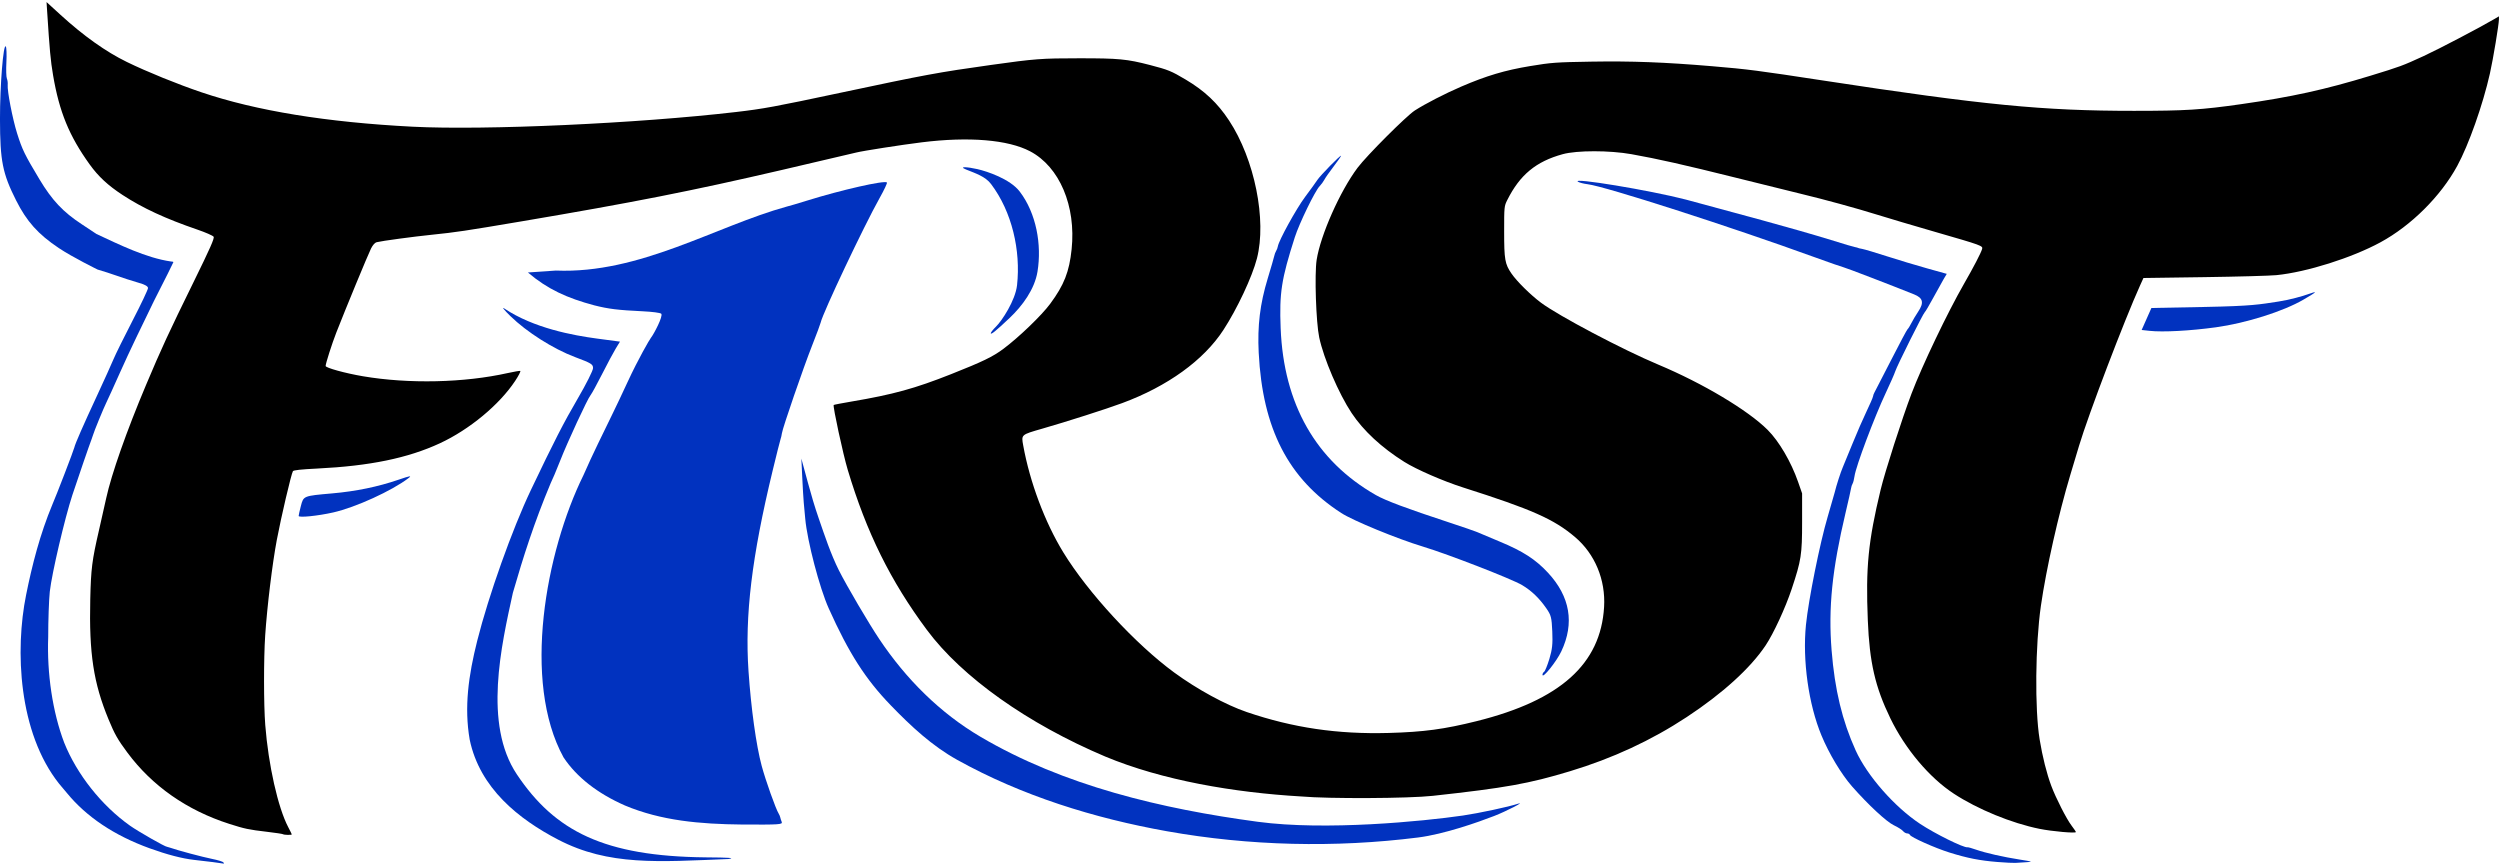
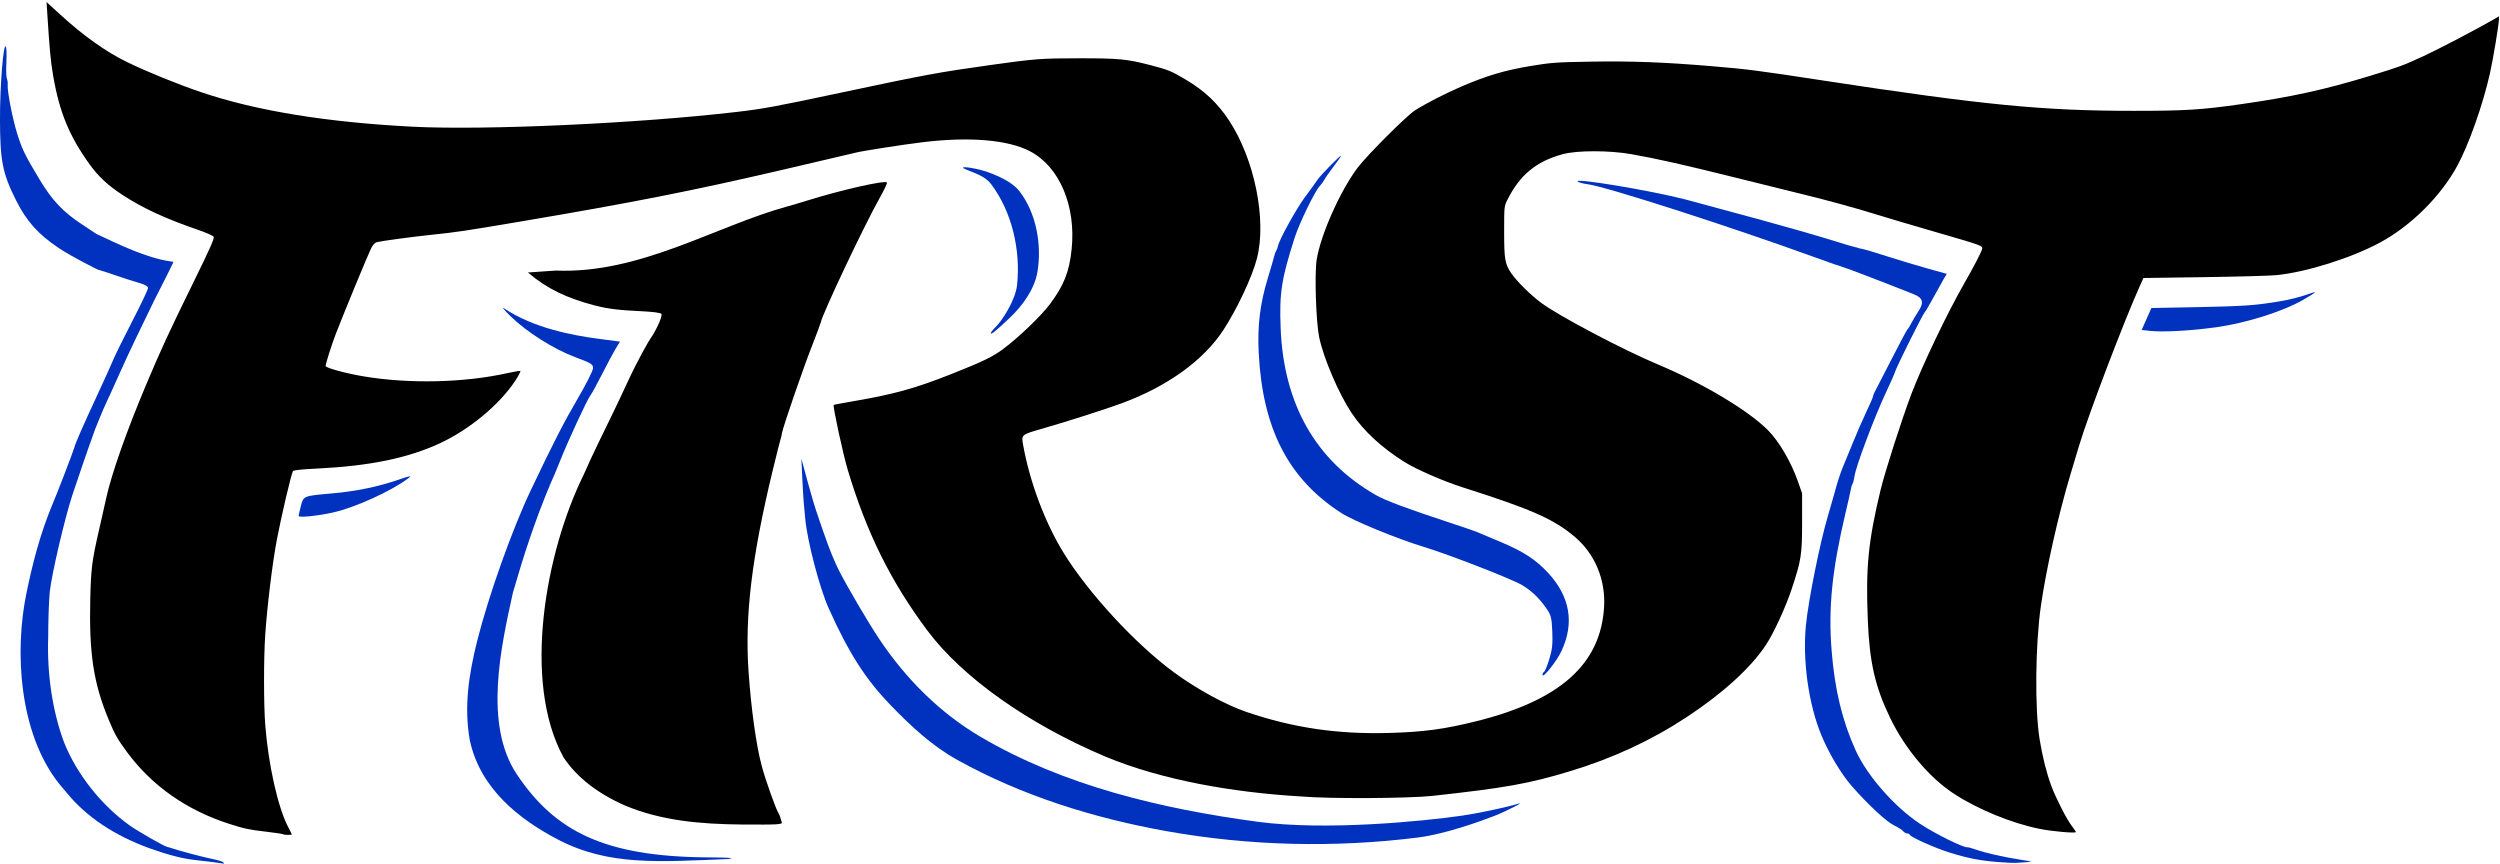
<svg xmlns="http://www.w3.org/2000/svg" width="390.878mm" height="135.033mm" viewBox="0 0 390.878 135.033" version="1.1" id="svg8">
  <defs id="defs2" />
  <g id="layer1" transform="translate(-0.3915789,-0.7385747)">
    <g id="g42">
      <path style="fill:#0132bf;fill-opacity:1;stroke-width:0.265" d="m 336.484,52.467 -1.243,-0.135 c 1.526,-3.44 0,0 1.526,-3.44 l 8.285,-0.16 c 7.531,-0.145 8.586,-0.39 11.592,-0.848 1.837,-0.28 3.828,-0.872 4.465,-1.097 1.752,-0.619 1.671,-0.506 -0.573,0.802 -3.145,1.833 -8.978,3.675 -13.682,4.322 -4.038,0.555 -8.286,0.783 -10.371,0.556 z" id="path29" />
      <path style="fill:#0132bf;fill-opacity:1;stroke-width:0.265" d="m 155.303,52.828 c 0.004,-0.127 0.372,-0.588 0.818,-1.025 0.9,-0.88 3.025,-4.074 3.288,-6.482 0.591,-5.409 -0.783,-11.47 -4.066,-15.809 -0.904,-1.195 -2.426,-1.668 -3.884,-2.26 -1.333,-0.541 0.246,-0.414 1.75,-0.071 1.505,0.343 5.115,1.531 6.629,3.523 2.583,3.397 3.455,8.289 2.768,12.501 -0.454,2.78 -2.382,5.379 -4.354,7.243 -2.201,2.08 -2.96,2.692 -2.95,2.381 z" id="path27" />
      <path style="fill:#0132bf;fill-opacity:1;stroke-width:0.265" d="m 47.086,81.407 c 0.003,-0.129 0.159,-0.83 0.348,-1.558 0.41,-1.582 0.393,-1.575 4.873,-1.966 3.717,-0.324 7.153,-1.031 10.384,-2.137 1.825,-0.625 2.124,-0.675 1.587,-0.265 -2.62,2 -8.282,4.584 -11.782,5.378 -2.393,0.543 -5.417,0.848 -5.41,0.547 z" id="path25" />
      <path style="fill:#0132bf;fill-opacity:1;stroke-width:0.265" d="m 241.561,106.257 c -0.006,-0.173 0.107,-0.388 0.25,-0.476 0.144,-0.089 0.515,-0.996 0.825,-2.017 0.451,-1.484 0.542,-2.343 0.457,-4.288 -0.096,-2.204 -0.184,-2.545 -0.93,-3.621 -1.104,-1.593 -2.31,-2.75 -3.788,-3.634 -1.599,-0.957 -11.585,-4.836 -15.478,-6.012 -4.037,-1.22 -10.94,-4.058 -12.806,-5.265 -8.272,-5.351 -12.298,-13.169 -12.899,-25.05 -0.214,-4.227 0.201,-7.637 1.414,-11.63 0.508,-1.673 0.966,-3.252 1.017,-3.507 0.051,-0.255 0.185,-0.612 0.299,-0.794 0.113,-0.181 0.231,-0.496 0.262,-0.7 0.138,-0.912 2.891,-5.912 4.264,-7.744 0.833,-1.112 1.694,-2.301 1.912,-2.642 0.44,-0.689 3.704,-4.015 3.704,-3.775 0,0.083 -0.518,0.827 -1.15,1.653 -0.633,0.826 -1.287,1.76 -1.453,2.076 -0.167,0.316 -0.497,0.768 -0.733,1.004 -0.71,0.71 -3.189,5.807 -3.894,8.007 -2.093,6.532 -2.428,8.683 -2.211,14.203 0.467,11.888 5.507,20.732 14.869,26.088 1.516,0.868 4.851,2.116 11.374,4.259 2.183,0.717 4.207,1.413 4.498,1.547 0.291,0.134 1.877,0.801 3.525,1.484 3.61,1.495 5.608,2.786 7.541,4.874 3.457,3.734 4.157,7.874 2.076,12.282 -0.746,1.581 -2.923,4.301 -2.944,3.68 z" id="path23" />
-       <path style="fill:#0132bf;fill-opacity:1;stroke-width:0.265" d="m 98.088,126.671 c -4.286,-1.885 -7.544,-4.437 -9.585,-7.511 -3.26,-5.936 -3.96,-13.968 -3.107,-22.016 0.854,-8.048 3.263,-16.113 6.222,-22.116 1.429,-3.284 3.112,-6.622 4.484,-9.467 0.505,-1.019 1.595,-3.321 2.424,-5.117 1.655,-3.586 3.42,-6.612 3.626,-6.873 0.498,-0.63 1.943,-3.405 1.631,-3.776 -0.129,-0.154 -1.431,-0.315 -2.865,-0.384 -3.929,-0.189 -5.354,-0.363 -7.599,-0.93 -4.244,-1.13 -7.317,-2.522 -10.389,-5.14 l 4.366,-0.3 c 13.161,0.545 24.947,-6.928 36.143,-10.012 0.276,-0.058 1.692,-0.476 3.148,-0.93 5.343,-1.666 12.109,-3.2 12.479,-2.83 0.078,0.078 -0.447,1.191 -1.168,2.474 -2.436,4.34 -8.875,17.949 -9.192,19.428 -0.05,0.234 -0.65,1.842 -1.333,3.572 -1.378,3.491 -4.618,12.902 -4.727,13.729 -0.038,0.291 -0.134,0.708 -0.213,0.926 -0.079,0.218 -0.633,2.421 -1.231,4.895 -3.271,13.519 -4.374,22.676 -3.78,31.384 0.397,5.816 1.201,11.601 2.055,14.786 0.616,2.296 2.202,6.752 2.668,7.498 0.106,0.169 0.214,0.427 0.24,0.572 0.026,0.146 0.129,0.466 0.228,0.711 0.166,0.413 -0.309,0.444 -6.195,0.411 -6.568,-0.067 -12.63,-0.589 -18.333,-2.984 z" id="path21" />
      <path style="fill:#0132bf;fill-opacity:1;stroke-width:0.265" d="m 182.859,130.707 c -11.375,-2.029 -22.719,-5.551 -32.815,-11.169 -3.916,-2.18 -7.181,-5.211 -10.391,-8.534 -3.95,-4.088 -6.551,-8.153 -9.691,-15.147 -1.434,-3.193 -3.348,-10.501 -3.669,-14.003 -0.074,-0.812 -0.18,-1.952 -0.234,-2.534 -0.054,-0.582 -0.16,-2.368 -0.236,-3.969 l -0.137,-2.91 1.005,3.704 c 0.553,2.037 1.064,3.771 1.702,5.622 0.946,2.745 1.906,5.631 3.149,8.122 1.264,2.506 4.637,8.248 6.335,10.784 4.189,6.258 9.493,11.535 15.799,15.252 13.03,7.681 28.391,11.287 43.382,13.301 10.595,1.423 25.814,-0.072 32.057,-0.977 2.477,-0.359 7.174,-1.365 8.599,-1.84 1.326,-0.443 -1.817,1.176 -3.704,1.908 -2.492,0.967 -7.814,2.851 -11.906,3.366 -12.983,1.636 -26.362,1.32 -39.245,-0.977 z" id="path17" />
      <path style="fill:#0132bf;fill-opacity:1;stroke-width:0.265" d="m 87.657,132.018 c -6.172,-3.213 -12.249,-8.04 -13.829,-15.639 -0.878,-5.09 -0.189,-10.021 1.177,-15.451 1.782,-7.082 5.472,-17.444 8.403,-23.599 3.565,-7.485 5.146,-10.57 7.314,-14.275 1.321,-2.258 2.395,-4.395 2.393,-4.763 -0.003,-0.605 -0.269,-0.767 -2.825,-1.726 -3.382,-1.269 -7.534,-3.901 -10.095,-6.402 -0.968,-0.945 -1.403,-1.485 -0.966,-1.199 4.607,3.09 10.779,4.211 14.471,4.706 l 3.623,0.483 -0.654,1.074 c -0.36,0.591 -1.318,2.384 -2.13,3.984 -0.812,1.601 -1.627,3.089 -1.81,3.307 -0.477,0.566 -3.617,7.343 -4.781,10.319 -0.541,1.382 -1.207,2.958 -1.48,3.501 -2.565,6.126 -4.273,11.493 -5.885,17.078 -1.81,8.258 -4.641,20.521 0.618,28.392 5.969,8.933 13.698,12.814 29.504,12.979 3.804,0.028 4.681,0.092 3.582,0.259 -10.92,0.437 -18.705,1.097 -26.628,-3.028 z" id="path15" />
      <path style="fill:#0132bf;fill-opacity:1;stroke-width:0.265" d="m 312.681,135.511 c -2.768,-0.223 -4.692,-0.603 -7.499,-1.482 -2.279,-0.714 -6.03,-2.389 -6.174,-2.758 -0.049,-0.124 -0.242,-0.226 -0.431,-0.226 -0.188,0 -0.482,-0.168 -0.653,-0.374 -0.171,-0.206 -0.81,-0.61 -1.421,-0.898 -1.149,-0.542 -4.001,-3.191 -6.535,-6.07 -1.67,-1.898 -3.586,-5.087 -4.783,-7.963 -2.02,-4.852 -2.991,-11.765 -2.43,-17.306 0.397,-3.927 2.178,-12.785 3.395,-16.894 0.535,-1.804 1.029,-3.519 1.097,-3.81 0.246,-1.041 0.939,-3.189 1.28,-3.969 0.191,-0.437 0.88,-2.111 1.53,-3.72 0.651,-1.61 1.621,-3.837 2.156,-4.95 0.535,-1.113 0.997,-2.177 1.025,-2.365 0.029,-0.188 0.125,-0.461 0.215,-0.606 0.09,-0.146 1.252,-2.404 2.583,-5.018 1.331,-2.614 2.505,-4.817 2.608,-4.895 0.103,-0.078 0.366,-0.498 0.584,-0.935 0.218,-0.437 0.705,-1.255 1.081,-1.819 0.931,-1.394 0.755,-2.124 -0.646,-2.687 -3.663,-1.471 -10.651,-4.155 -11.001,-4.226 -0.228,-0.046 -2.26,-0.754 -4.516,-1.573 -13.233,-4.805 -32.79,-11.094 -35.519,-11.423 -0.604,-0.073 -1.283,-0.247 -1.509,-0.388 -1.155,-0.719 11.243,1.331 16.877,2.791 7.9,2.148 16.169,4.31 23.194,6.471 1.455,0.461 2.884,0.884 3.175,0.94 0.291,0.056 0.529,0.119 0.529,0.141 0,0.022 0.298,0.093 0.661,0.159 0.364,0.066 2.09,0.58 3.836,1.143 1.746,0.563 4.571,1.413 6.278,1.89 l 3.103,0.866 -0.486,0.816 c -0.267,0.449 -1,1.768 -1.629,2.932 -0.629,1.164 -1.227,2.176 -1.328,2.249 -0.246,0.176 -4.355,8.415 -4.618,9.26 -0.113,0.364 -0.771,1.86 -1.461,3.325 -1.796,3.811 -4.686,11.503 -4.899,13.042 -0.068,0.489 -0.206,1.022 -0.307,1.186 -0.101,0.164 -0.206,0.478 -0.232,0.699 -0.026,0.221 -0.415,1.949 -0.862,3.841 -2.108,8.905 -2.715,14.88 -2.185,21.51 0.492,6.159 1.665,11.034 3.769,15.664 1.795,3.951 6.058,8.81 10.048,11.455 2.362,1.566 6.855,3.788 7.427,3.674 0.1,-0.02 0.695,0.145 1.323,0.367 1.478,0.522 4.26,1.152 6.945,1.572 1.901,0.298 2.004,0.341 0.944,0.398 -0.655,0.035 -1.429,0.083 -1.72,0.106 -0.291,0.023 -1.56,-0.041 -2.82,-0.142 z" id="path13" />
      <path style="fill:#0132bf;fill-opacity:1;stroke-width:0.265" d="m 33.72,135.534 c -0.873,-0.106 -2.216,-0.265 -2.985,-0.351 -1.87,-0.212 -4.212,-0.822 -6.937,-1.808 -5.538,-2.004 -9.897,-4.919 -12.965,-8.672 -0.509,-0.623 -1.051,-1.267 -1.203,-1.43 -6.377,-8.052 -6.905,-20.89 -5.154,-29.534 0.942,-4.687 2.17,-9.479 4.12,-14.155 0.577,-1.304 3.321,-8.433 3.421,-8.891 0.128,-0.585 1.329,-3.325 3.581,-8.175 1.047,-2.256 2.182,-4.764 2.521,-5.575 0.339,-0.811 1.696,-3.56 3.015,-6.108 1.319,-2.549 2.398,-4.824 2.398,-5.055 0,-0.287 -0.484,-0.557 -1.521,-0.846 -0.837,-0.234 -2.593,-0.803 -3.903,-1.266 -1.31,-0.462 -2.408,-0.754 -2.449,-0.782 0,0 -3.916,-1.92 -6.066,-3.358 -3.25,-2.174 -5.019,-4.15 -6.694,-7.478 -2.11,-4.192 -2.497,-6.146 -2.509,-12.658 -0.009,-5.31 0.529,-12.004 0.915,-11.379 0.107,0.173 0.146,1.276 0.086,2.451 -0.06,1.175 -0.026,2.325 0.075,2.556 0.101,0.231 0.159,0.672 0.13,0.98 -0.091,0.95 0.759,5.334 1.473,7.603 0.799,2.535 1.178,3.315 3.489,7.165 1.972,3.286 3.697,5.118 6.618,7.032 1.111,0.728 2.143,1.412 2.293,1.52 3.607,1.686 7.787,3.741 11.629,4.298 0.221,0 0.402,0.05 0.402,0.112 0,0.061 -1.371,2.8 -3.047,6.085 -1.857,3.812 -3.759,7.721 -5.306,11.184 -0.961,2.155 -1.925,4.276 -2.142,4.712 -0.422,0.848 -1.955,4.586 -2.062,5.027 -0.035,0.146 -0.137,0.443 -0.228,0.661 -0.232,0.563 -2.232,6.372 -3,8.713 -1.206,3.679 -3.201,12.199 -3.535,15.099 -0.133,1.156 -0.258,4.698 -0.252,7.144 -0.207,5.636 0.667,11.675 2.5,16.5 1.983,4.957 5.849,9.833 10.288,12.977 1.302,0.922 5.538,3.338 5.795,3.305 0.034,-0.004 0.24,0.056 0.458,0.134 1.139,0.406 5.133,1.474 6.57,1.757 0.905,0.178 1.709,0.427 1.786,0.552 0.078,0.126 0.105,0.211 0.06,0.189 -0.045,-0.022 -0.796,-0.127 -1.669,-0.234 z" id="path42" />
-       <path style="display:inline;fill:#000000;fill-opacity:1;stroke-width:0.714" d="m 168.76,495.777 c -0.209,-0.209 -4.485,-0.86 -9.501,-1.447 -10.802,-1.264 -13.155,-1.759 -22.308,-4.691 -25.03,-8.018 -45.583,-22.408 -60.242,-42.179 -5.706,-7.696 -7.469,-10.803 -11.065,-19.504 -8.924,-21.595 -11.563,-38.926 -10.823,-71.085 0.415,-18.039 1.03,-22.897 5.164,-40.811 1.393,-6.036 3.307,-14.525 4.252,-18.865 3.105,-14.251 11.983,-39.488 23.551,-66.947 9.023,-21.418 13.328,-30.736 28.077,-60.773 9.814,-19.986 12.417,-25.869 11.854,-26.786 -0.397,-0.646 -4.714,-2.542 -9.592,-4.213 C 99.293,132.024 85.774,125.765 73.902,118 65.269,112.354 59.61,107.099 54.467,99.956 42.365,83.148 36.511,68.876 32.839,47.229 31.358,38.497 30.823,32.706 29.294,8.835 l -0.309,-4.822 8.259,7.541 c 13.646,12.461 26.792,21.807 39.158,27.839 11.958,5.833 29.963,13.151 44.171,17.951 32.395,10.945 73.877,17.702 124.758,20.32 42.625,2.193 132.792,-1.902 191.071,-8.678 16.178,-1.881 22.776,-3.097 61.786,-11.39 50.045,-10.638 57.597,-12.033 88.929,-16.428 25.957,-3.641 29.782,-3.929 52.143,-3.936 23.316,-0.007 28.198,0.459 41.786,3.986 10.741,2.788 12.588,3.541 21.075,8.585 11.229,6.675 18.844,13.858 25.664,24.211 15.073,22.88 22.325,58.799 16.457,81.512 -2.813,10.888 -11.653,29.73 -19.841,42.293 -11.644,17.864 -32.93,33.239 -59.783,43.181 -9.561,3.54 -32.517,10.881 -47.356,15.143 -12.426,3.569 -12.292,3.451 -11.141,9.829 3.918,21.708 12.817,45.451 23.694,63.216 14.594,23.837 42.646,54.236 65.517,70.999 13.541,9.925 30.487,19.157 42.935,23.392 27.353,9.305 53.657,13.177 83.851,12.342 20.706,-0.572 32.794,-2.197 52.01,-6.992 49.363,-12.318 73.266,-33.733 75.262,-67.432 0.952,-16.061 -5.386,-31.334 -17.147,-41.321 -12.496,-10.612 -25.47,-16.359 -66.177,-29.319 -11.742,-3.738 -27.589,-10.641 -34.748,-15.136 -13.421,-8.426 -24.173,-18.396 -31.117,-28.854 -7.636,-11.501 -16.471,-32.105 -19.153,-44.667 -1.881,-8.813 -2.83,-37.456 -1.518,-45.837 2.3,-14.698 13.81,-40.601 24.191,-54.444 5.341,-7.123 28.829,-30.626 33.804,-33.827 6.187,-3.981 18.036,-10.078 27.45,-14.125 14.93,-6.419 25.83,-9.667 40.714,-12.131 12.596,-2.086 15.188,-2.274 36.071,-2.622 23.931,-0.399 43.438,0.339 71.429,2.701 21.218,1.79 26.787,2.508 66.071,8.519 94.271,14.424 129.52,17.86 183.214,17.857 30.428,-0.002 39.878,-0.591 63.443,-3.956 29.78,-4.252 49.515,-8.593 76.308,-16.783 17.615,-5.385 18.976,-5.888 31.502,-11.648 8.691,-3.996 33.45,-16.967 41.862,-21.931 l 2.599,-1.534 v 1.678 c 0,3.002 -3.432,23.653 -5.322,32.055 -4.181,18.584 -12.537,42.219 -19.338,54.695 -9.763,17.911 -27.181,35.238 -45.338,45.102 -16.941,9.204 -43.591,17.619 -61.479,19.414 -3.704,0.372 -22.905,0.903 -42.667,1.182 l -35.932,0.506 -1.973,4.362 c -9.354,20.676 -30.615,76.524 -36.06,94.719 -0.999,3.339 -3.314,11.051 -5.145,17.138 -7.017,23.33 -14.289,55.681 -17.421,77.505 -3.312,23.076 -3.671,61.053 -0.747,78.929 1.674,10.231 4.197,20.277 6.906,27.5 2.731,7.281 8.995,19.565 11.954,23.441 1.409,1.846 2.563,3.564 2.563,3.816 0,0.852 -14.001,-0.386 -21.493,-1.9 -16.547,-3.344 -36.559,-11.559 -50.65,-20.792 -14.457,-9.473 -28.702,-26.396 -37.514,-44.565 -8.962,-18.479 -12.292,-32.964 -13.301,-57.857 -1.273,-31.411 0.214,-46.541 7.59,-77.22 2.567,-10.678 12.56,-41.774 18.224,-56.709 6.282,-16.566 21.318,-48.024 31.043,-64.948 5.671,-9.87 9.883,-17.959 10.666,-20.485 0.608,-1.96 0.056,-2.162 -28.136,-10.297 -12.375,-3.571 -27.643,-8.101 -33.928,-10.067 -11.971,-3.745 -31.424,-9.067 -45.357,-12.41 -4.518,-1.084 -21.553,-5.3 -37.857,-9.369 -30.728,-7.669 -46.305,-11.18 -61.931,-13.96 -12.929,-2.3 -32.204,-2.304 -40.569,-0.009 -15.805,4.336 -25.306,12.18 -32.773,27.057 -1.839,3.663 -1.87,3.978 -1.87,18.636 0,16.614 0.452,19.203 4.34,24.867 3.186,4.642 11.275,12.629 17.446,17.227 10.473,7.803 48.313,27.774 69.286,36.568 26.335,11.042 53.017,26.972 64.661,38.604 6.737,6.73 13.856,18.9 17.976,30.729 l 2.363,6.786 v 16.786 c 0,19.428 -0.502,22.67 -6.138,39.643 -3.706,11.16 -10.721,26.347 -15.416,33.373 -9.023,13.503 -25.44,28.417 -46.66,42.386 -20.949,13.791 -43.698,24.345 -68.929,31.979 -24.358,7.37 -38.082,9.831 -81.071,14.542 -14.489,1.588 -61.32,1.807 -77.857,0.365 -39.451,-2.287 -81.945,-9.491 -115.714,-23.577 -45.837,-19.376 -84.61,-46.893 -105.366,-74.779 -21.505,-28.893 -35.707,-57.603 -46.818,-94.646 -2.753,-9.179 -8.924,-37.702 -8.293,-38.333 0.164,-0.164 4.943,-1.086 10.619,-2.048 24.554,-4.161 37.336,-7.678 58.779,-16.175 18.723,-7.419 24.695,-10.312 30.915,-14.976 9.277,-6.956 22.548,-19.735 27.624,-26.599 8.212,-11.105 11.27,-18.887 12.66,-32.219 2.667,-25.589 -7.157,-48.752 -24.555,-57.894 -13.028,-6.846 -36.113,-8.761 -63.965,-5.307 -12.085,1.499 -34.859,5.048 -38.743,6.037 -2.161,0.55 -22.089,5.219 -44.286,10.375 -53.156,12.347 -87.417,19.108 -153.571,30.306 -33.401,5.654 -38.712,6.447 -52.857,7.895 -10.94,1.119 -29.533,3.63 -32.71,4.416 -1.028,0.254 -2.263,1.639 -3.315,3.714 -1.682,3.32 -15.33,36.361 -20.543,49.735 -2.553,6.55 -6.289,18.248 -6.289,19.692 0,1.102 11.643,4.309 22.061,6.078 27.097,4.599 59.825,3.87 85.619,-1.907 3.635,-0.814 6.936,-1.371 7.336,-1.238 0.4,0.133 -0.967,2.798 -3.037,5.922 -9.339,14.091 -27.038,28.748 -44.479,36.835 -18.902,8.764 -41.439,13.408 -72.431,14.924 -9.511,0.465 -14.029,0.952 -14.399,1.551 -0.989,1.6 -7,27.251 -9.524,40.643 -2.648,14.049 -5.724,39.338 -6.863,56.429 -0.915,13.726 -0.896,40.922 0.037,52.893 1.843,23.64 7.514,48.872 13.574,60.392 1.158,2.202 2.106,4.131 2.106,4.288 0,0.429 -4.705,0.342 -5.142,-0.095 z" id="path871" transform="scale(0.2645833)" />
+       <path id="path871" style="display:inline;fill:#000000;fill-opacity:1;stroke-width:0.714" transform="scale(0.2645833)" d="m 168.76,495.777 c -0.209,-0.209 -4.485,-0.86 -9.501,-1.447 -10.802,-1.264 -13.155,-1.759 -22.308,-4.691 -25.03,-8.018 -45.583,-22.408 -60.242,-42.179 -5.706,-7.696 -7.469,-10.803 -11.065,-19.504 -8.924,-21.595 -11.563,-38.926 -10.823,-71.085 0.415,-18.039 1.03,-22.897 5.164,-40.811 1.393,-6.036 3.307,-14.525 4.252,-18.865 3.105,-14.251 11.983,-39.488 23.551,-66.947 9.023,-21.418 13.328,-30.736 28.077,-60.773 9.814,-19.986 12.417,-25.869 11.854,-26.786 -0.397,-0.646 -4.714,-2.542 -9.592,-4.213 C 99.293,132.024 85.774,125.765 73.902,118 65.269,112.354 59.61,107.099 54.467,99.956 42.365,83.148 36.511,68.876 32.839,47.229 31.358,38.497 30.823,32.706 29.294,8.835 l -0.309,-4.822 8.259,7.541 c 13.646,12.461 26.792,21.807 39.158,27.839 11.958,5.833 29.963,13.151 44.171,17.951 32.395,10.945 73.877,17.702 124.758,20.32 42.625,2.193 132.792,-1.902 191.071,-8.678 16.178,-1.881 22.776,-3.097 61.786,-11.39 50.045,-10.638 57.597,-12.033 88.929,-16.428 25.957,-3.641 29.782,-3.929 52.143,-3.936 23.316,-0.007 28.198,0.459 41.786,3.986 10.741,2.788 12.588,3.541 21.075,8.585 11.229,6.675 18.844,13.858 25.664,24.211 15.073,22.88 22.325,58.799 16.457,81.512 -2.813,10.888 -11.653,29.73 -19.841,42.293 -11.644,17.864 -32.93,33.239 -59.783,43.181 -9.561,3.54 -32.517,10.881 -47.356,15.143 -12.426,3.569 -12.292,3.451 -11.141,9.829 3.918,21.708 12.817,45.451 23.694,63.216 14.594,23.837 42.646,54.236 65.517,70.999 13.541,9.925 30.487,19.157 42.935,23.392 27.353,9.305 53.657,13.177 83.851,12.342 20.706,-0.572 32.794,-2.197 52.01,-6.992 49.363,-12.318 73.266,-33.733 75.262,-67.432 0.952,-16.061 -5.386,-31.334 -17.147,-41.321 -12.496,-10.612 -25.47,-16.359 -66.177,-29.319 -11.742,-3.738 -27.589,-10.641 -34.748,-15.136 -13.421,-8.426 -24.173,-18.396 -31.117,-28.854 -7.636,-11.501 -16.471,-32.105 -19.153,-44.667 -1.881,-8.813 -2.83,-37.456 -1.518,-45.837 2.3,-14.698 13.81,-40.601 24.191,-54.444 5.341,-7.123 28.829,-30.626 33.804,-33.827 6.187,-3.981 18.036,-10.078 27.45,-14.125 14.93,-6.419 25.83,-9.667 40.714,-12.131 12.596,-2.086 15.188,-2.274 36.071,-2.622 23.931,-0.399 43.438,0.339 71.429,2.701 21.218,1.79 26.787,2.508 66.071,8.519 94.271,14.424 129.52,17.86 183.214,17.857 30.428,-0.002 39.878,-0.591 63.443,-3.956 29.78,-4.252 49.515,-8.593 76.308,-16.783 17.615,-5.385 18.976,-5.888 31.502,-11.648 8.691,-3.996 33.45,-16.967 41.862,-21.931 l 2.599,-1.534 v 1.678 c 0,3.002 -3.432,23.653 -5.322,32.055 -4.181,18.584 -12.537,42.219 -19.338,54.695 -9.763,17.911 -27.181,35.238 -45.338,45.102 -16.941,9.204 -43.591,17.619 -61.479,19.414 -3.704,0.372 -22.905,0.903 -42.667,1.182 l -35.932,0.506 -1.973,4.362 c -9.354,20.676 -30.615,76.524 -36.06,94.719 -0.999,3.339 -3.314,11.051 -5.145,17.138 -7.017,23.33 -14.289,55.681 -17.421,77.505 -3.312,23.076 -3.671,61.053 -0.747,78.929 1.674,10.231 4.197,20.277 6.906,27.5 2.731,7.281 8.995,19.565 11.954,23.441 1.409,1.846 2.563,3.564 2.563,3.816 0,0.852 -14.001,-0.386 -21.493,-1.9 -16.547,-3.344 -36.559,-11.559 -50.65,-20.792 -14.457,-9.473 -28.702,-26.396 -37.514,-44.565 -8.962,-18.479 -12.292,-32.964 -13.301,-57.857 -1.273,-31.411 0.214,-46.541 7.59,-77.22 2.567,-10.678 12.56,-41.774 18.224,-56.709 6.282,-16.566 21.318,-48.024 31.043,-64.948 5.671,-9.87 9.883,-17.959 10.666,-20.485 0.608,-1.96 0.056,-2.162 -28.136,-10.297 -12.375,-3.571 -27.643,-8.101 -33.928,-10.067 -11.971,-3.745 -31.424,-9.067 -45.357,-12.41 -4.518,-1.084 -21.553,-5.3 -37.857,-9.369 -30.728,-7.669 -46.305,-11.18 -61.931,-13.96 -12.929,-2.3 -32.204,-2.304 -40.569,-0.009 -15.805,4.336 -25.306,12.18 -32.773,27.057 -1.839,3.663 -1.87,3.978 -1.87,18.636 0,16.614 0.452,19.203 4.34,24.867 3.186,4.642 11.275,12.629 17.446,17.227 10.473,7.803 48.313,27.774 69.286,36.568 26.335,11.042 53.017,26.972 64.661,38.604 6.737,6.73 13.856,18.9 17.976,30.729 l 2.363,6.786 v 16.786 c 0,19.428 -0.502,22.67 -6.138,39.643 -3.706,11.16 -10.721,26.347 -15.416,33.373 -9.023,13.503 -25.44,28.417 -46.66,42.386 -20.949,13.791 -43.698,24.345 -68.929,31.979 -24.358,7.37 -38.082,9.831 -81.071,14.542 -14.489,1.588 -61.32,1.807 -77.857,0.365 -39.451,-2.287 -81.945,-9.491 -115.714,-23.577 -45.837,-19.376 -84.61,-46.893 -105.366,-74.779 -21.505,-28.893 -35.707,-57.603 -46.818,-94.646 -2.753,-9.179 -8.924,-37.702 -8.293,-38.333 0.164,-0.164 4.943,-1.086 10.619,-2.048 24.554,-4.161 37.336,-7.678 58.779,-16.175 18.723,-7.419 24.695,-10.312 30.915,-14.976 9.277,-6.956 22.548,-19.735 27.624,-26.599 8.212,-11.105 11.27,-18.887 12.66,-32.219 2.667,-25.589 -7.157,-48.752 -24.555,-57.894 -13.028,-6.846 -36.113,-8.761 -63.965,-5.307 -12.085,1.499 -34.859,5.048 -38.743,6.037 -2.161,0.55 -22.089,5.219 -44.286,10.375 -53.156,12.347 -87.417,19.108 -153.571,30.306 -33.401,5.654 -38.712,6.447 -52.857,7.895 -10.94,1.119 -29.533,3.63 -32.71,4.416 -1.028,0.254 -2.263,1.639 -3.315,3.714 -1.682,3.32 -15.33,36.361 -20.543,49.735 -2.553,6.55 -6.289,18.248 -6.289,19.692 0,1.102 11.643,4.309 22.061,6.078 27.097,4.599 59.825,3.87 85.619,-1.907 3.635,-0.814 6.936,-1.371 7.336,-1.238 0.4,0.133 -0.967,2.798 -3.037,5.922 -9.339,14.091 -27.038,28.748 -44.479,36.835 -18.902,8.764 -41.439,13.408 -72.431,14.924 -9.511,0.465 -14.029,0.952 -14.399,1.551 -0.989,1.6 -7,27.251 -9.524,40.643 -2.648,14.049 -5.724,39.338 -6.863,56.429 -0.915,13.726 -0.896,40.922 0.037,52.893 1.843,23.64 7.514,48.872 13.574,60.392 1.158,2.202 2.106,4.131 2.106,4.288 0,0.429 -4.705,0.342 -5.142,-0.095 z m 201.968,-17.021 c -16.201,-7.123 -28.512,-16.77 -36.226,-28.386 -12.32,-22.436 -14.969,-52.792 -11.741,-83.211 3.227,-30.419 12.331,-60.9 23.517,-83.587 5.403,-12.411 11.761,-25.028 16.948,-35.781 1.907,-3.85 6.03,-12.553 9.161,-19.339 6.255,-13.555 12.926,-24.991 13.705,-25.975 1.882,-2.38 7.343,-12.869 6.166,-14.273 -0.488,-0.582 -5.41,-1.19 -10.828,-1.45 -14.849,-0.714 -20.237,-1.373 -28.72,-3.515 -16.04,-4.27 -27.656,-9.531 -39.265,-19.427 l 16.5,-1.135 c 49.743,2.059 94.286,-26.186 136.604,-37.842 1.043,-0.219 6.397,-1.801 11.897,-3.516 20.193,-6.297 45.766,-12.096 47.166,-10.695 0.294,0.294 -1.691,4.503 -4.413,9.351 -9.208,16.405 -33.543,67.839 -34.74,73.427 -0.19,0.886 -2.456,6.961 -5.037,13.5 -5.207,13.194 -17.454,48.762 -17.867,51.889 -0.146,1.1 -0.508,2.675 -0.806,3.5 -0.298,0.825 -2.392,9.15 -4.654,18.5 -12.362,51.095 -16.53,85.705 -14.286,118.617 1.499,21.981 4.539,43.848 7.769,55.883 2.329,8.678 8.322,25.519 10.085,28.337 0.4,0.639 0.809,1.613 0.908,2.163 0.1,0.55 0.488,1.76 0.862,2.689 0.628,1.559 -1.167,1.678 -23.415,1.552 -24.823,-0.254 -47.737,-2.225 -69.29,-11.276 z" />
    </g>
  </g>
</svg>
